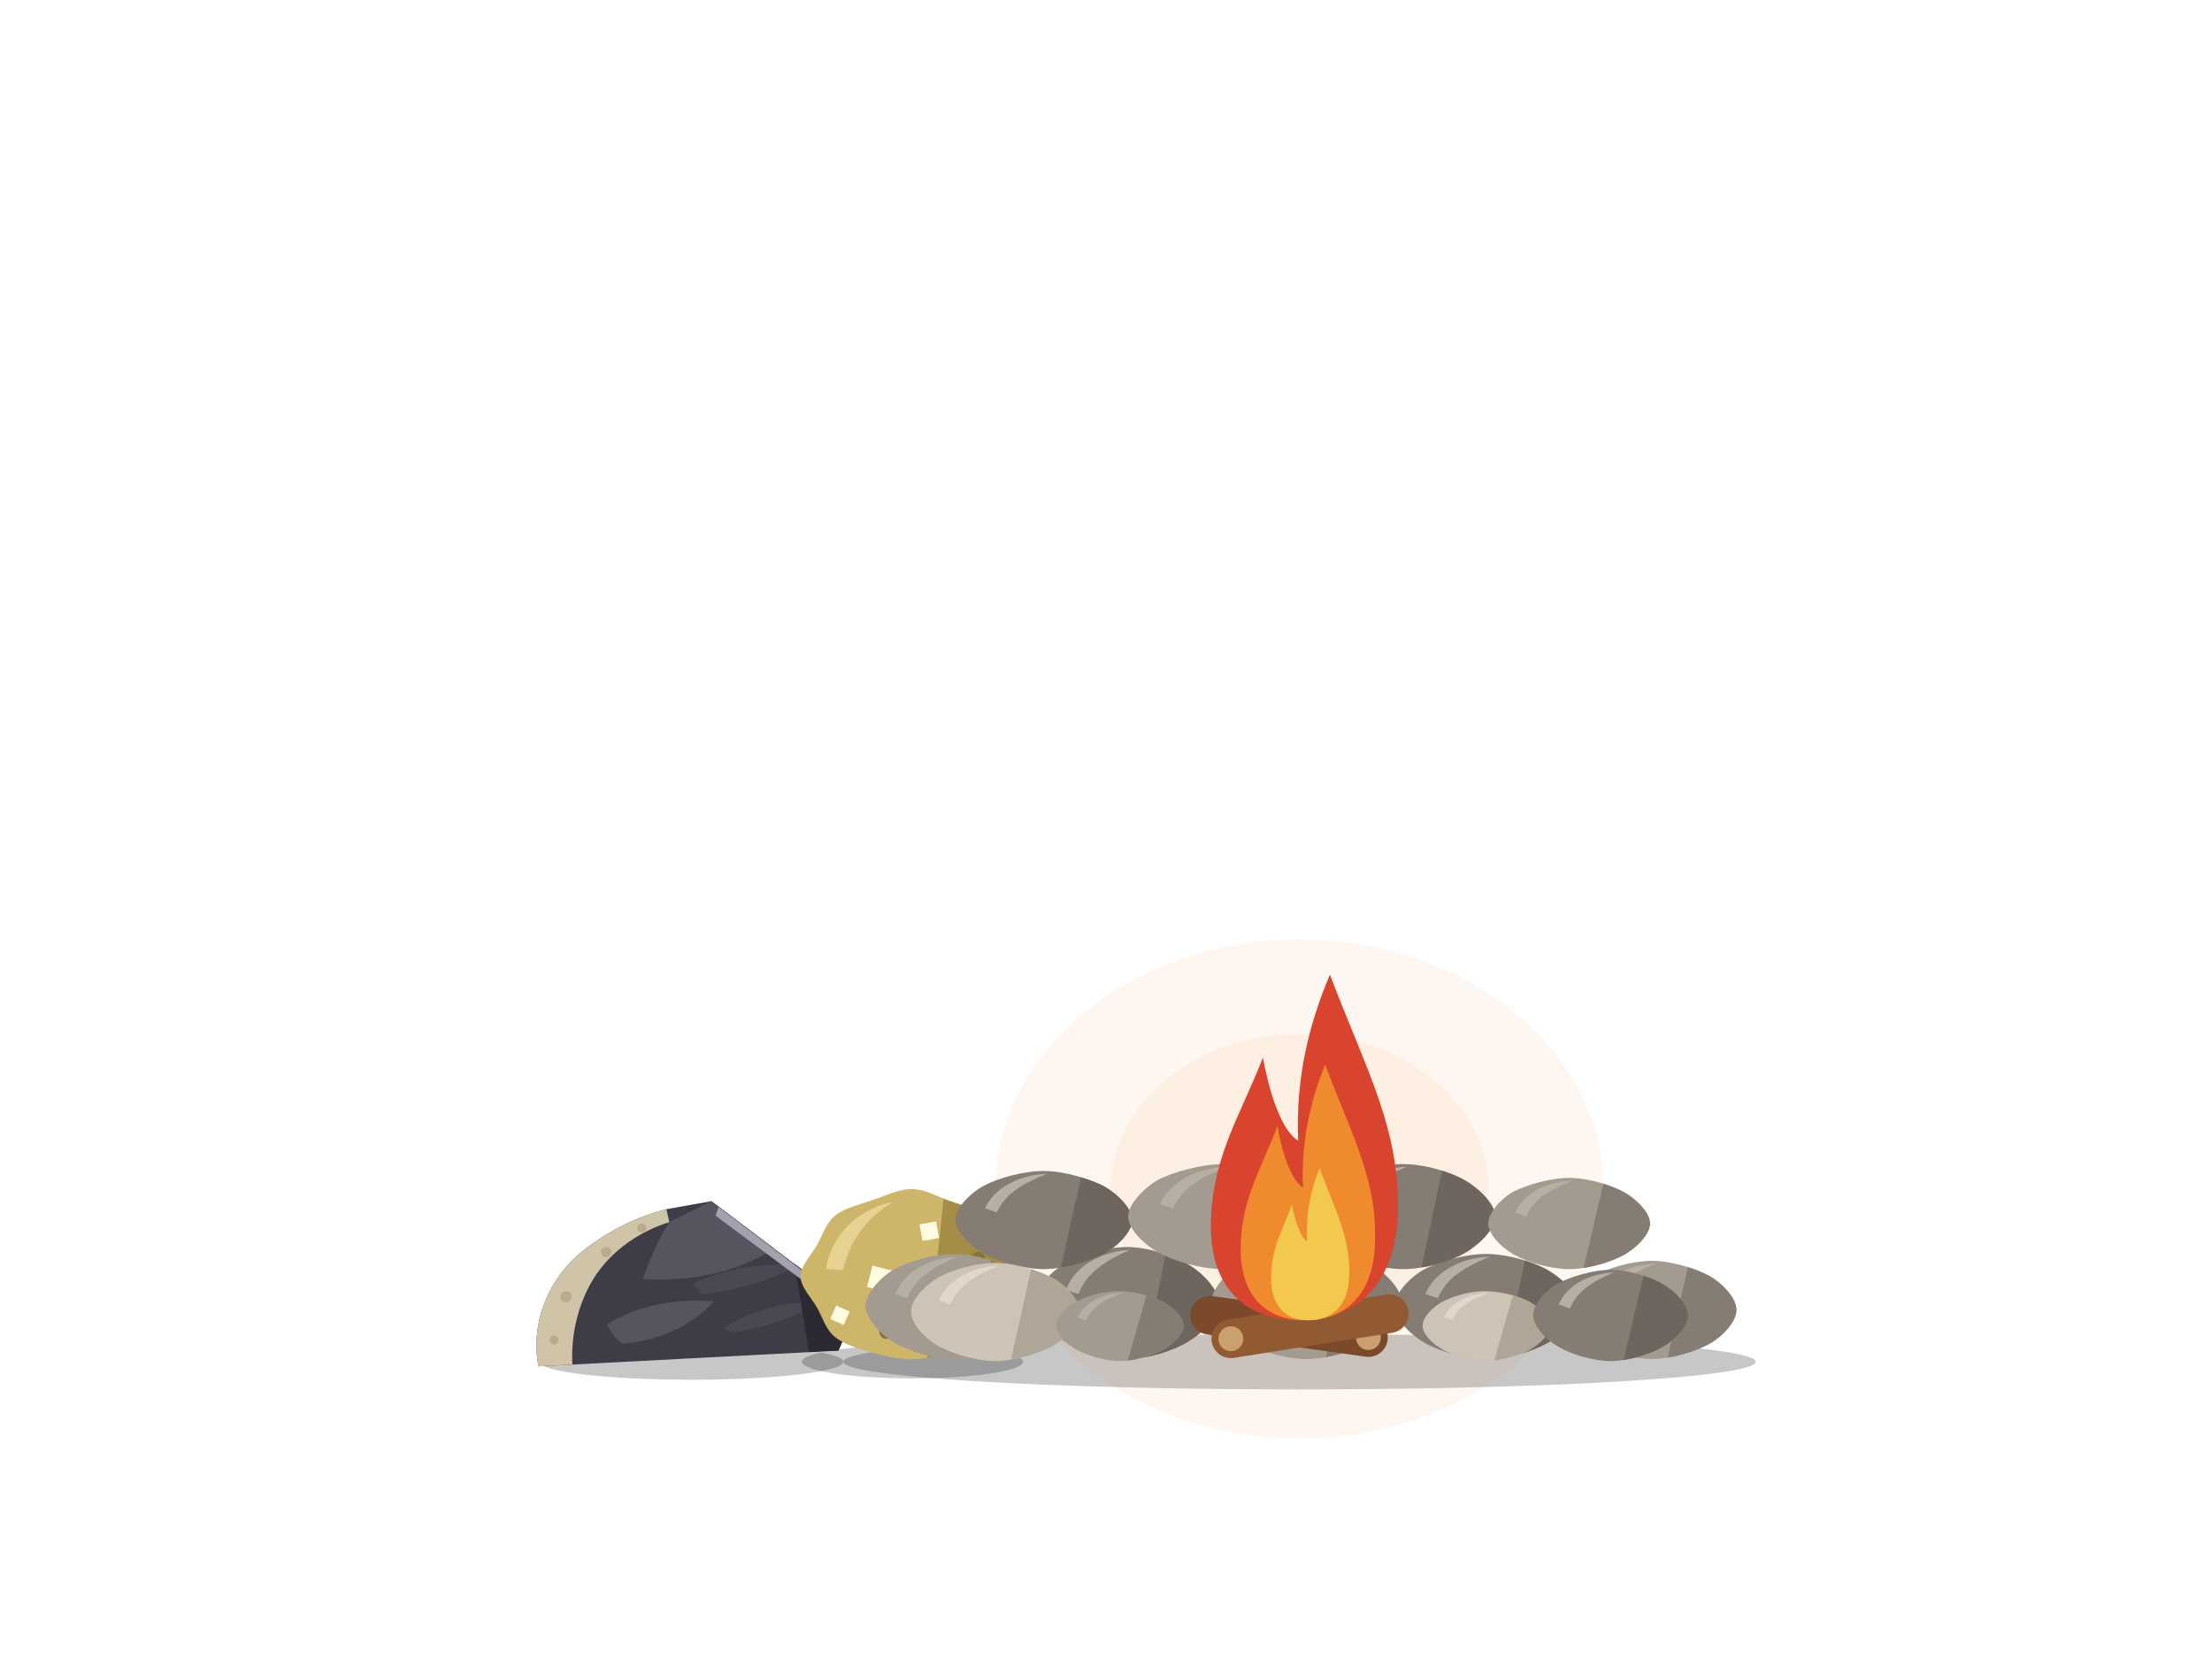
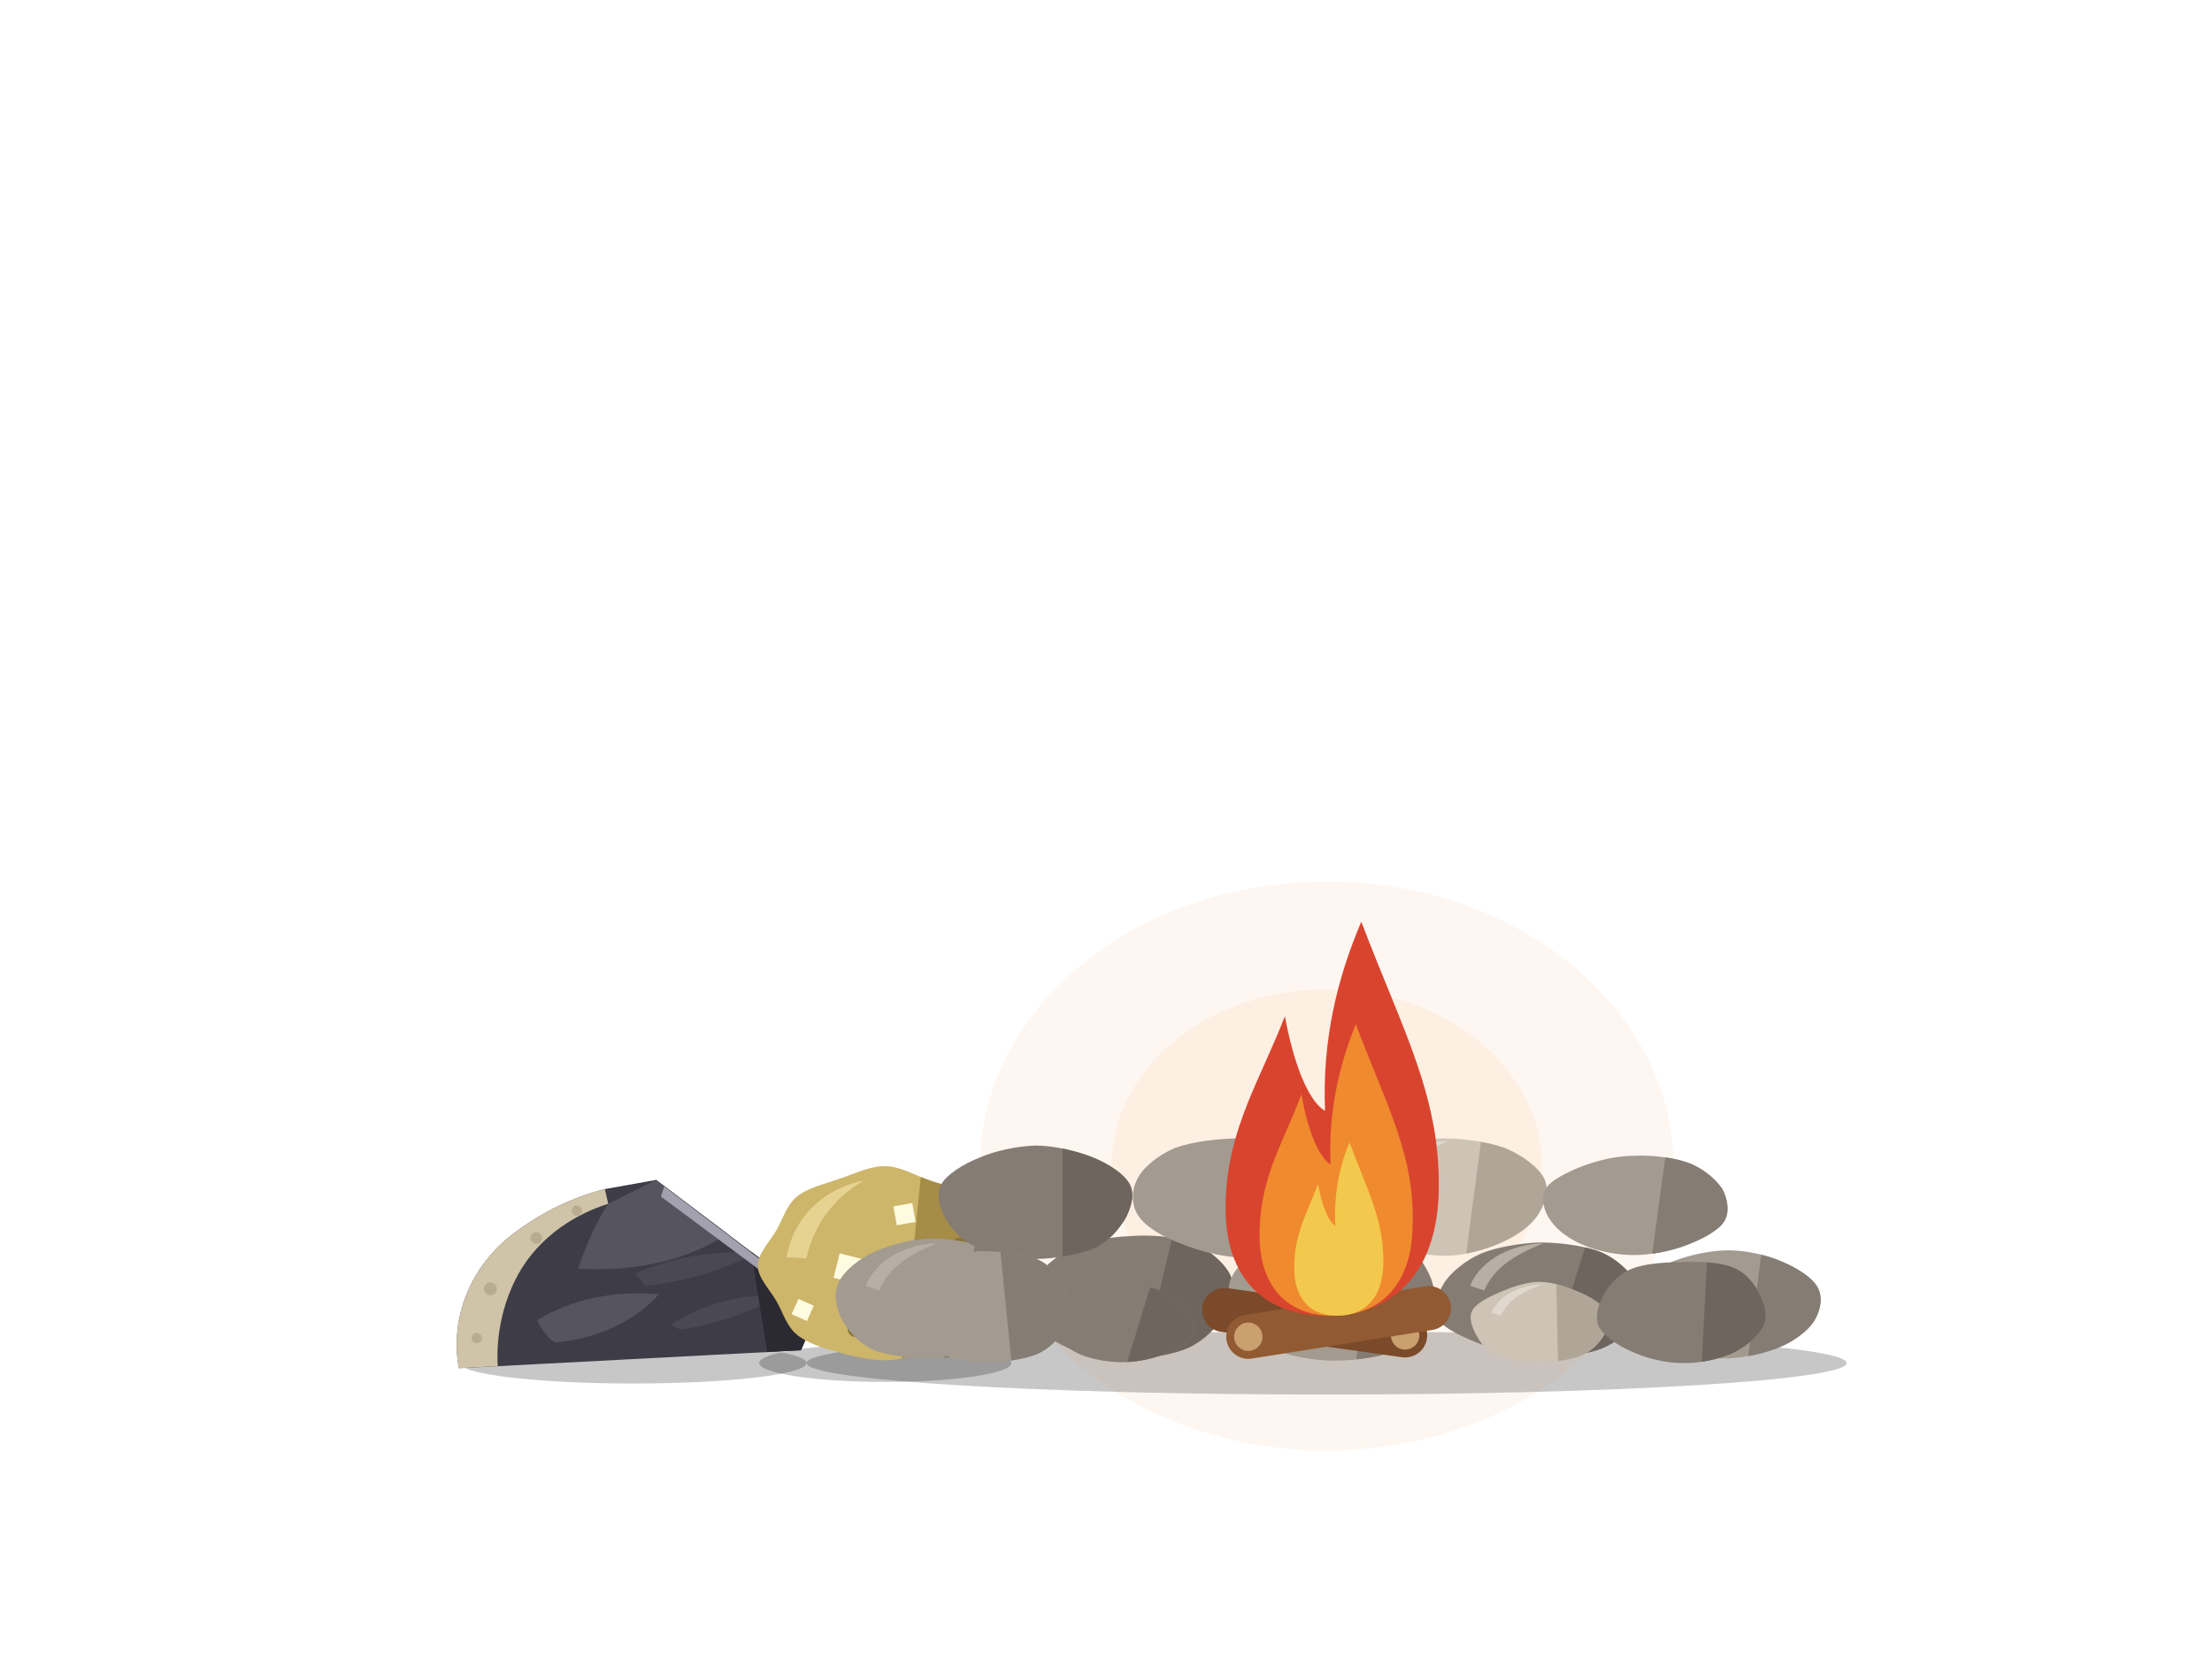
<svg xmlns="http://www.w3.org/2000/svg" width="320" height="240" viewBox="0 0 320 240">
-   <ellipse cx="188" cy="197" rx="66" ry="4" fill="#000" opacity=".22" />
-   <ellipse cx="100" cy="197" rx="22" ry="2.6" fill="#000" opacity=".22" />
-   <ellipse cx="132" cy="197" rx="16" ry="2.4" fill="#000" opacity=".22" />
-   <g fill="#f08a2e">
-     <ellipse cx="188" cy="172" rx="44" ry="36.1" opacity=".07" />
-     <ellipse cx="188" cy="172" rx="27.3" ry="22.4" opacity=".08" />
-   </g>
-   <g transform="translate(100 196.5) rotate(-3) scale(0.82)">
-     <clipPath id="hsf-fl">
-       <path d="M-27 0C-28-7-25-15-18-20C-13-23.5-8-25.5-3-26.5L5-27.5 27-9 27.5-3 26 0Z" />
-     </clipPath>
-     <path fill="#3d3c47" d="M-27 0C-28-7-25-15-18-20C-13-23.5-8-25.5-3-26.5L5-27.5 27-9 27.5-3 26 0Z" />
-     <g clip-path="url(#hsf-fl)">
-       <path fill="#56555f" d="M-2.6-24.2 5-27.5 15.6-18.6C9.5-15 1.5-13.4-7.8-14.4C-6.4-17.8-4.8-21.2-2.6-24.2Z" />
-       <path fill="#56555f" d="M-14.5-6.8C-9-9.8-2-10.8 4.5-9.8C.5-5.8-5.4-3.4-12-3.2C-13.2-4.2-14-5.4-14.5-6.8Z" />
-       <path fill="#4a4953" d="M1-13.2C7-15.4 13-16.2 19.5-15.4C14-12.6 8-11.6 2.5-11.2Z M6-5C11.5-8 17-9.2 23-8.6C18-6 12.5-4.6 7.5-4.2Z" />
-       <path fill="#2b2a32" d="M17.5-30H31V2H21Z" />
-       <path fill="#cfc3a8" d="M-27 0C-28-7-25-15-18-20C-13-23.5-8-25.5-3-26.5L-2.6-24.2C-8-22.8-12.8-19.8-16-15.6C-19-11.6-21-6-21 0Z" />
-       <g fill="#b8ab8f">
-         <circle cx="-21.5" cy="-12" r="1" />
-         <circle cx="-14" cy="-19.5" r=".9" />
-         <circle cx="-24" cy="-4.5" r=".8" />
-         <circle cx="-7.5" cy="-23.4" r=".8" />
+   <g transform="translate(-22.4 -27.4) scale(1.14)">
+     <ellipse cx="188" cy="197" rx="66" ry="4" fill="#000" opacity=".22" />
+     <ellipse cx="100" cy="197" rx="22" ry="2.6" fill="#000" opacity=".22" />
+     <ellipse cx="132" cy="197" rx="16" ry="2.4" fill="#000" opacity=".22" />
+     <g fill="#f08a2e">
+       <ellipse cx="188" cy="172" rx="44" ry="36.1" opacity=".07" />
+       <ellipse cx="188" cy="172" rx="27.3" ry="22.4" opacity=".08" />
+     </g>
+     <g transform="translate(100 196.5) rotate(-3) scale(0.82)">
+       <clipPath id="hsf-fl">
+         <path d="M-27 0C-28-7-25-15-18-20C-13-23.5-8-25.5-3-26.5L5-27.5 27-9 27.5-3 26 0Z" />
+       </clipPath>
+       <path fill="#3d3c47" d="M-27 0C-28-7-25-15-18-20C-13-23.5-8-25.5-3-26.5L5-27.5 27-9 27.5-3 26 0Z" />
+       <g clip-path="url(#hsf-fl)">
+         <path fill="#56555f" d="M-2.6-24.2 5-27.5 15.6-18.6C9.5-15 1.5-13.4-7.8-14.4C-6.4-17.8-4.8-21.2-2.6-24.2Z" />
+         <path fill="#56555f" d="M-14.5-6.8C-9-9.8-2-10.8 4.5-9.8C.5-5.8-5.4-3.4-12-3.2C-13.2-4.2-14-5.4-14.5-6.8Z" />
+         <path fill="#4a4953" d="M1-13.2C7-15.4 13-16.2 19.5-15.4C14-12.6 8-11.6 2.5-11.2Z M6-5C11.5-8 17-9.2 23-8.6C18-6 12.5-4.6 7.5-4.2Z" />
+         <path fill="#2b2a32" d="M17.5-30H31V2H21Z" />
+         <path fill="#cfc3a8" d="M-27 0C-28-7-25-15-18-20C-13-23.5-8-25.5-3-26.5L-2.6-24.2C-8-22.8-12.8-19.8-16-15.6C-19-11.6-21-6-21 0Z" />
+         <g fill="#b8ab8f">
+           <circle cx="-21.5" cy="-12" r="1" />
+           <circle cx="-14" cy="-19.5" r=".9" />
+           <circle cx="-24" cy="-4.5" r=".8" />
+           <circle cx="-7.5" cy="-23.4" r=".8" />
+         </g>
+       </g>
+       <path fill="#a3a1ae" d="M6.2-26.4 26.2-9.5 25.5-8.4 5.6-24.9Z" />
+     </g>
+     <g transform="translate(132 196.5) scale(0.76)">
+       <clipPath id="hsf-nd">
+         <path d="M0-32.2C2.5-32.2 5.1-30.6 7.5-29.8C10-28.9 12.9-28.5 14.8-27.1C16.6-25.8 17.5-23.5 18.6-21.6C19.6-19.7 21-17.6 20.9-15.6C20.8-13.6 19.2-11.7 18.2-9.7C17.2-7.8 16.8-5.2 15.1-3.9C13.3-2.5 10-2.1 7.5-1.4C5-0.7 2.5 0.2 0 0.2C-2.5 0.2-5.2-0.4-7.7-1.1C-10.2-1.8-13-2.6-14.8-4.1C-16.5-5.5-17.1-7.8-18.2-9.7C-19.3-11.6-21.3-13.6-21.3-15.6C-21.3-17.6-19.3-19.6-18.2-21.5C-17.1-23.4-16.5-25.7-14.8-27.1C-13-28.6-10.2-29.2-7.7-30.1C-5.2-30.9-2.5-32.3 0-32.2Z" />
+       </clipPath>
+       <path fill="#cdb56a" d="M0-32.2C2.5-32.2 5.1-30.6 7.5-29.8C10-28.9 12.9-28.5 14.8-27.1C16.6-25.8 17.5-23.5 18.6-21.6C19.6-19.7 21-17.6 20.9-15.6C20.8-13.6 19.2-11.7 18.2-9.7C17.2-7.8 16.8-5.2 15.1-3.9C13.3-2.5 10-2.1 7.5-1.4C5-0.7 2.5 0.2 0 0.2C-2.5 0.2-5.2-0.4-7.7-1.1C-10.2-1.8-13-2.6-14.8-4.1C-16.5-5.5-17.1-7.8-18.2-9.7C-19.3-11.6-21.3-13.6-21.3-15.6C-21.3-17.6-19.3-19.6-18.2-21.5C-17.1-23.4-16.5-25.7-14.8-27.1C-13-28.6-10.2-29.2-7.7-30.1C-5.2-30.9-2.5-32.3 0-32.2Z" />
+       <g clip-path="url(#hsf-nd)">
+         <path fill="#a58c47" d="M6.5-36H26V3H2.5Z" />
+         <path fill="#e6d392" d="M-16.5-17C-15.4-23.4-10.6-28.4-3.6-29.8C-8.4-27-11.8-22.8-13.2-16.8Z" />
+         <g fill="#8a7338">
+           <circle cx="-5" cy="-5" r="1.3" />
+           <circle cx="12.5" cy="-19" r="1.3" />
+         </g>
+       </g>
+       <g fill="#fffbe0">
+         <rect x="-8.2" y="-17.2" width="4.2" height="4.2" transform="rotate(14 -6.1 -15.1)" />
+         <rect x="1.6" y="-25.8" width="3.2" height="3.2" transform="rotate(-10 3.2 -24.2)" />
+         <rect x="-15.2" y="-9.6" width="2.8" height="2.8" transform="rotate(24 -13.8 -8.2)" />
+         <rect x="-.4" y="-9.4" width="2.4" height="2.4" transform="rotate(-18 .8 -8.2)" />
      </g>
    </g>
-     <path fill="#a3a1ae" d="M6.2-26.4 26.2-9.5 25.5-8.4 5.6-24.9Z" />
-   </g>
-   <g transform="translate(132 196.5) scale(0.76)">
-     <clipPath id="hsf-nd">
-       <path d="M0 -32.2C2.5 -32.2 5.1 -30.6 7.5 -29.8C10 -28.9 12.9 -28.5 14.8 -27.1C16.6 -25.8 17.5 -23.5 18.6 -21.6C19.6 -19.7 21 -17.6 20.9 -15.6C20.8 -13.6 19.2 -11.7 18.2 -9.7C17.2 -7.8 16.8 -5.2 15.1 -3.9C13.3 -2.5 10 -2.1 7.5 -1.4C5 -0.7 2.5 0.2 0 0.2C-2.5 0.2 -5.2 -0.4 -7.7 -1.1C-10.2 -1.8 -13 -2.6 -14.8 -4.1C-16.5 -5.5 -17.1 -7.8 -18.2 -9.7C-19.3 -11.6 -21.3 -13.6 -21.3 -15.6C-21.3 -17.6 -19.3 -19.6 -18.2 -21.5C-17.1 -23.4 -16.5 -25.7 -14.8 -27.1C-13 -28.6 -10.2 -29.2 -7.7 -30.1C-5.2 -30.9 -2.5 -32.3 0 -32.2Z" />
+     <clipPath id="hsf-w00">
+       <path d="M138 181.2C140.5 181.2 143.6 181.8 145.6 182.7C147.5 183.7 149.1 185.3 149.8 186.7C150.4 188.1 150.3 189.9 149.5 191.3C148.8 192.6 147.3 194.2 145.4 195.1C143.4 195.9 140.5 196.4 138 196.4C135.5 196.4 132.3 196.1 130.4 195.3C128.5 194.4 127.1 192.7 126.4 191.3C125.7 189.8 125.4 188.1 126.1 186.7C126.8 185.3 128.6 183.8 130.6 182.9C132.6 182 135.5 181.2 138 181.2Z" />
    </clipPath>
-     <path fill="#cdb56a" d="M0 -32.2C2.5 -32.2 5.1 -30.6 7.5 -29.8C10 -28.9 12.9 -28.5 14.8 -27.1C16.6 -25.8 17.5 -23.5 18.6 -21.6C19.6 -19.7 21 -17.6 20.9 -15.6C20.8 -13.6 19.2 -11.7 18.2 -9.7C17.2 -7.8 16.8 -5.2 15.1 -3.9C13.3 -2.5 10 -2.1 7.5 -1.4C5 -0.7 2.5 0.2 0 0.2C-2.5 0.2 -5.2 -0.4 -7.7 -1.1C-10.2 -1.8 -13 -2.6 -14.8 -4.1C-16.5 -5.5 -17.1 -7.8 -18.2 -9.7C-19.3 -11.6 -21.3 -13.6 -21.3 -15.6C-21.3 -17.6 -19.3 -19.6 -18.2 -21.5C-17.1 -23.4 -16.5 -25.7 -14.8 -27.1C-13 -28.6 -10.2 -29.2 -7.7 -30.1C-5.2 -30.9 -2.5 -32.3 0 -32.2Z" />
-     <g clip-path="url(#hsf-nd)">
-       <path fill="#a58c47" d="M6.5-36H26V3H2.5Z" />
-       <path fill="#e6d392" d="M-16.5-17C-15.4-23.4-10.6-28.4-3.6-29.8C-8.4-27-11.8-22.8-13.2-16.8Z" />
-       <g fill="#8a7338">
-         <circle cx="-5" cy="-5" r="1.3" />
-         <circle cx="12.5" cy="-19" r="1.3" />
-       </g>
+     <path fill="#a39a90" d="M138 181.2C140.5 181.2 143.6 181.8 145.6 182.7C147.5 183.7 149.1 185.3 149.8 186.7C150.4 188.1 150.3 189.9 149.5 191.3C148.8 192.6 147.3 194.2 145.4 195.1C143.4 195.9 140.5 196.4 138 196.4C135.5 196.4 132.3 196.1 130.4 195.3C128.5 194.4 127.1 192.7 126.4 191.3C125.7 189.8 125.4 188.1 126.1 186.7C126.8 185.3 128.6 183.8 130.6 182.9C132.6 182 135.5 181.2 138 181.2Z" />
+     <g clip-path="url(#hsf-w00)">
+       <path fill="#857c73" d="M144.1 179.5H153.5V198.5H138.9Z" />
+       <path fill="#b8afa4" d="M129.5 187.2C131 183.6 135 181.9 138.5 181.8C135 183.3 132.5 184.8 131.2 187.8Z" />
    </g>
-     <g fill="#fffbe0">
-       <rect x="-8.2" y="-17.2" width="4.2" height="4.2" transform="rotate(14 -6.1 -15.1)" />
-       <rect x="1.6" y="-25.8" width="3.2" height="3.2" transform="rotate(-10 3.2 -24.2)" />
-       <rect x="-15.2" y="-9.6" width="2.8" height="2.8" transform="rotate(24 -13.8 -8.2)" />
-       <rect x="-.4" y="-9.4" width="2.4" height="2.4" transform="rotate(-18 .8 -8.2)" />
+     <clipPath id="hsf-w01">
+       <path d="M163 180.9C165.5 180.7 168.8 180.9 171 181.8C173.1 182.6 175.1 184.4 175.8 185.9C176.4 187.5 175.9 189.4 175 190.9C174.1 192.4 172.6 194 170.6 195C168.6 195.9 165.6 196.4 163 196.5C160.4 196.5 157.4 196 155.2 195.1C153.1 194.2 150.9 192.5 150.2 191.1C149.5 189.6 150.3 187.6 151.2 186.1C152.2 184.7 153.8 183.3 155.8 182.4C157.8 181.5 160.5 181 163 180.9Z" />
+     </clipPath>
+     <path fill="#857c73" d="M163 180.9C165.5 180.7 168.8 180.9 171 181.8C173.1 182.6 175.1 184.4 175.8 185.9C176.4 187.5 175.9 189.4 175 190.9C174.1 192.4 172.6 194 170.6 195C168.6 195.9 165.6 196.4 163 196.5C160.4 196.5 157.4 196 155.2 195.1C153.1 194.2 150.9 192.5 150.2 191.1C149.5 189.6 150.3 187.6 151.2 186.1C152.2 184.7 153.8 183.3 155.8 182.4C157.8 181.5 160.5 181 163 180.9Z" />
+     <g clip-path="url(#hsf-w01)">
+       <path fill="#6e665e" d="M169 178.5H179V198.5H164.3Z" />
+     </g>
+     <clipPath id="hsf-w02">
+       <path d="M189 180.1C191.7 180 195.3 180.7 197.4 181.7C199.4 182.7 200.5 184.6 201.2 186.2C201.8 187.7 201.8 189.3 201.2 190.8C200.5 192.4 199.3 194.3 197.3 195.2C195.2 196.2 191.7 196.7 189 196.7C186.3 196.7 183 196.1 180.9 195.1C178.8 194.1 177.3 192.4 176.5 190.9C175.6 189.4 175.2 187.5 176 186C176.7 184.5 178.8 182.9 181 181.9C183.1 181 186.3 180.1 189 180.1Z" />
+     </clipPath>
+     <path fill="#a39a90" d="M189 180.1C191.7 180 195.3 180.7 197.4 181.7C199.4 182.7 200.5 184.6 201.2 186.2C201.8 187.7 201.8 189.3 201.2 190.8C200.5 192.4 199.3 194.3 197.3 195.2C195.2 196.2 191.7 196.7 189 196.7C186.3 196.7 183 196.1 180.9 195.1C178.8 194.1 177.3 192.4 176.5 190.9C175.6 189.4 175.2 187.5 176 186C176.7 184.5 178.8 182.9 181 181.9C183.1 181 186.3 180.1 189 180.1Z" />
+     <g clip-path="url(#hsf-w02)">
+       <path fill="#857c73" d="M194.2 178.5H205.5V198.5H191.5Z" />
+     </g>
+     <clipPath id="hsf-w03">
+       <path d="M215 181.7C217.5 181.7 220.7 182.1 222.7 182.9C224.7 183.7 226.4 185.3 227.2 186.7C228 188.1 228.3 189.9 227.5 191.3C226.8 192.8 224.8 194.4 222.8 195.2C220.7 196 217.5 196.2 215 196.1C212.5 196 209.9 195.5 207.8 194.7C205.7 193.9 202.9 192.7 202.1 191.4C201.3 190.1 202.1 188.1 203 186.7C203.9 185.4 205.6 184 207.6 183.1C209.6 182.3 212.5 181.8 215 181.7Z" />
+     </clipPath>
+     <path fill="#857c73" d="M215 181.7C217.5 181.7 220.7 182.1 222.7 182.9C224.7 183.7 226.4 185.3 227.2 186.7C228 188.1 228.3 189.9 227.5 191.3C226.8 192.8 224.8 194.4 222.8 195.2C220.7 196 217.5 196.2 215 196.1C212.5 196 209.9 195.5 207.8 194.7C205.7 193.9 202.9 192.7 202.1 191.4C201.3 190.1 202.1 188.1 203 186.7C203.9 185.4 205.6 184 207.6 183.1C209.6 182.3 212.5 181.8 215 181.7Z" />
+     <g clip-path="url(#hsf-w03)">
+       <path fill="#6e665e" d="M221.7 179.5H231V198.5H215.7Z" />
+       <path fill="#b8afa4" d="M206.2 187.2C207.7 183.6 211.9 181.9 215.5 181.8C211.9 183.3 209.3 184.8 208 187.8Z" />
+     </g>
+     <clipPath id="hsf-w04">
+       <path d="M239 182.7C241.3 182.7 243.8 183.3 245.7 184.1C247.6 184.9 249.6 186.1 250.3 187.4C251 188.6 250.7 190.3 249.9 191.6C249.2 192.8 247.5 194.1 245.7 194.9C243.9 195.7 241.3 196.3 239 196.4C236.7 196.5 233.6 196.2 231.6 195.4C229.6 194.7 227.9 193.1 227.2 191.7C226.4 190.4 226.4 188.6 227.2 187.3C228.1 186 230.2 184.8 232.2 184C234.1 183.3 236.7 182.7 239 182.7Z" />
+     </clipPath>
+     <path fill="#a39a90" d="M239 182.7C241.3 182.7 243.8 183.3 245.7 184.1C247.6 184.9 249.6 186.1 250.3 187.4C251 188.6 250.7 190.3 249.9 191.6C249.2 192.8 247.5 194.1 245.7 194.9C243.9 195.7 241.3 196.3 239 196.4C236.7 196.5 233.6 196.2 231.6 195.4C229.6 194.7 227.9 193.1 227.2 191.7C226.4 190.4 226.4 188.6 227.2 187.3C228.1 186 230.2 184.8 232.2 184C234.1 183.3 236.7 182.7 239 182.7Z" />
+     <g clip-path="url(#hsf-w04)">
+       <path fill="#857c73" d="M243.5 180.5H254V198.5H241.2Z" />
+     </g>
+     <clipPath id="hsf-w10">
+       <path d="M151 169.4C153.4 169.4 156.3 170.1 158.3 170.9C160.3 171.7 162.3 173 163 174.3C163.7 175.6 163.2 177.2 162.5 178.6C161.7 179.9 160.5 181.5 158.6 182.4C156.7 183.2 153.5 183.8 151 183.8C148.5 183.8 145.4 183.1 143.5 182.3C141.6 181.4 140.3 179.9 139.6 178.6C138.9 177.3 138.4 175.6 139.1 174.3C139.8 173.1 141.8 171.8 143.8 171C145.8 170.1 148.6 169.5 151 169.4Z" />
+     </clipPath>
+     <path fill="#857c73" d="M151 169.4C153.4 169.4 156.3 170.1 158.3 170.9C160.3 171.7 162.3 173 163 174.3C163.7 175.6 163.2 177.2 162.5 178.6C161.7 179.9 160.5 181.5 158.6 182.4C156.7 183.2 153.5 183.8 151 183.8C148.5 183.8 145.4 183.1 143.5 182.3C141.6 181.4 140.3 179.9 139.6 178.6C138.9 177.3 138.4 175.6 139.1 174.3C139.8 173.1 141.8 171.8 143.8 171C145.8 170.1 148.6 169.5 151 169.4Z" />
+     <g clip-path="url(#hsf-w10)">
+       <path fill="#6e665e" d="M154.5 167.5H166.5V185.5H154.5Z" />
+     </g>
+     <clipPath id="hsf-w11">
+       <path d="M177 168.5C179.7 168.6 182.7 169.1 185 169.9C187.2 170.7 189.7 172.2 190.5 173.6C191.3 175 190.7 176.9 189.8 178.3C188.9 179.7 187.1 181.2 184.9 182.1C182.8 183 179.6 183.6 177 183.6C174.4 183.5 171.5 182.7 169.4 181.8C167.2 181 165 179.7 164.1 178.3C163.2 177 163.2 175.1 164 173.6C164.7 172.2 166.6 170.6 168.8 169.7C171 168.9 174.3 168.5 177 168.5Z" />
+     </clipPath>
+     <path fill="#a39a90" d="M177 168.5C179.7 168.6 182.7 169.1 185 169.9C187.2 170.7 189.7 172.2 190.5 173.6C191.3 175 190.7 176.9 189.8 178.3C188.9 179.7 187.1 181.2 184.9 182.1C182.8 183 179.6 183.6 177 183.6C174.4 183.5 171.5 182.7 169.4 181.8C167.2 181 165 179.7 164.1 178.3C163.2 177 163.2 175.1 164 173.6C164.7 172.2 166.6 170.6 168.8 169.7C171 168.9 174.3 168.5 177 168.5Z" />
+     <g clip-path="url(#hsf-w11)">
+       <path fill="#857c73" d="M180.2 166.5H193.5V185.5H181.5Z" />
+     </g>
+     <clipPath id="hsf-w12">
+       <path d="M203 168.5C205.6 168.5 208.7 169 210.8 169.8C212.9 170.7 214.9 172.2 215.6 173.6C216.3 175 215.7 176.9 214.8 178.2C213.9 179.6 212.2 180.8 210.2 181.7C208.2 182.6 205.4 183.4 203 183.4C200.6 183.4 197.7 182.7 195.6 181.9C193.4 181.1 191 179.8 190.2 178.4C189.3 177 189.5 175.1 190.4 173.6C191.2 172.2 193.2 170.7 195.3 169.9C197.4 169 200.4 168.5 203 168.5Z" />
+     </clipPath>
+     <path fill="#cdc4b6" d="M203 168.5C205.6 168.5 208.7 169 210.8 169.8C212.9 170.7 214.9 172.2 215.6 173.6C216.3 175 215.7 176.9 214.8 178.2C213.9 179.6 212.2 180.8 210.2 181.7C208.2 182.6 205.4 183.4 203 183.4C200.6 183.4 197.7 182.7 195.6 181.9C193.4 181.1 191 179.8 190.2 178.4C189.3 177 189.5 175.1 190.4 173.6C191.2 172.2 193.2 170.7 195.3 169.9C197.4 169 200.4 168.5 203 168.5Z" />
+     <g clip-path="url(#hsf-w12)">
+       <path fill="#b0a697" d="M207.9 166.5H219V185.5H205.4Z" />
+       <path fill="#e0d8cc" d="M194.2 174.2C195.7 170.6 199.9 168.9 203.5 168.8C199.9 170.3 197.3 171.8 196 174.8Z" />
+     </g>
+     <clipPath id="hsf-w13">
+       <path d="M227 170.7C229.2 170.6 232 170.9 233.9 171.6C235.8 172.3 237.4 173.7 238.2 174.9C238.9 176.2 239.2 177.9 238.4 179.1C237.6 180.3 235.4 181.4 233.5 182.1C231.6 182.8 229.2 183.3 227 183.3C224.8 183.3 222.3 182.8 220.5 182C218.8 181.3 217.2 180.1 216.4 178.9C215.6 177.8 215.1 176.1 215.8 174.9C216.4 173.8 218.7 172.7 220.5 172C222.4 171.3 224.8 170.7 227 170.7Z" />
+     </clipPath>
+     <path fill="#a39a90" d="M227 170.7C229.2 170.6 232 170.9 233.9 171.6C235.8 172.3 237.4 173.7 238.2 174.9C238.9 176.2 239.2 177.9 238.4 179.1C237.6 180.3 235.4 181.4 233.5 182.1C231.6 182.8 229.2 183.3 227 183.3C224.8 183.3 222.3 182.8 220.5 182C218.8 181.3 217.2 180.1 216.4 178.9C215.6 177.8 215.1 176.1 215.8 174.9C216.4 173.8 218.7 172.7 220.5 172C222.4 171.3 224.8 170.7 227 170.7Z" />
+     <g clip-path="url(#hsf-w13)">
+       <path fill="#857c73" d="M231.3 168.5H241.5V185.5H229Z" />
+     </g>
+     <g transform="rotate(8 188 192.5)">
+       <rect x="172" y="189.3" width="28.8" height="5.6" rx="2.8" fill="#7a4a2a" />
+       <circle cx="198" cy="192.1" r="1.8" fill="#caa06f" />
+     </g>
+     <g transform="rotate(-9 188 192.5)">
+       <rect x="175.2" y="189.3" width="28.8" height="5.6" rx="2.8" fill="#915a32" />
+       <circle cx="178" cy="192.1" r="1.8" fill="#caa06f" />
+     </g>
+     <path fill="#d9442e" d="M192.4 141C197.7 155 202.7 163.5 202.2 176C201.7 186 196.1 191 188 191C179.9 191 174.7 186 175.2 176C175.6 167 179.6 161 182.7 153C184 160 186 164 187.8 165C187.4 156 189.4 148 192.4 141Z" />
+     <path fill="#f08a2e" d="M191.7 154C195.6 164.4 199.3 170.7 198.9 179.9C198.7 187.3 194.6 191 188.8 191C183 191 179.2 187.3 179.5 179.9C179.7 173.2 182.6 168.8 184.8 162.9C185.7 168.1 187.2 171 188.5 171.8C188.2 165.1 189.6 159.2 191.7 154Z" />
+     <path fill="#f2c94c" d="M190.9 169C193.2 175.2 195.3 178.9 195.2 184.4C195.1 188.8 192.8 191 189.3 191C185.9 191 183.7 188.8 183.9 184.4C184 180.4 185.6 177.8 186.9 174.3C187.5 177.4 188.3 179.1 189.1 179.6C188.9 175.6 189.6 172.1 190.9 169Z" />
+     <clipPath id="hsf-e0">
+       <path d="M144 182.8C146.4 182.8 149.6 183.1 151.4 183.9C153.2 184.7 154.1 186.4 154.8 187.8C155.4 189.1 155.7 190.6 155.1 191.9C154.6 193.2 153.3 194.9 151.4 195.8C149.6 196.6 146.4 197 144 196.9C141.6 196.8 139.1 196 137.3 195.2C135.4 194.4 133.7 193.2 132.8 191.9C131.9 190.6 131.4 188.8 132.1 187.5C132.8 186.2 135 185 137 184.2C139 183.4 141.6 182.9 144 182.8Z" />
+     </clipPath>
+     <path fill="#a39a90" d="M144 182.8C146.4 182.8 149.6 183.1 151.4 183.9C153.2 184.7 154.1 186.4 154.8 187.8C155.4 189.1 155.7 190.6 155.1 191.9C154.6 193.2 153.3 194.9 151.4 195.8C149.6 196.6 146.4 197 144 196.9C141.6 196.8 139.1 196 137.3 195.2C135.4 194.4 133.7 193.2 132.8 191.9C131.9 190.6 131.4 188.8 132.1 187.5C132.8 186.2 135 185 137 184.2C139 183.4 141.6 182.9 144 182.8Z" />
+     <g clip-path="url(#hsf-e0)">
+       <path fill="#857c73" d="M146.4 180.8H159V198.8H148.2Z" />
+     </g>
+     <clipPath id="hsf-e1">
+       <path d="M162 186.9C163.7 186.9 165.7 187.3 167.1 187.9C168.5 188.5 169.6 189.4 170.2 190.3C170.9 191.2 171.5 192.5 171 193.4C170.5 194.3 168.8 195.3 167.3 195.9C165.8 196.5 163.8 196.9 162 196.9C160.2 196.9 158.1 196.5 156.7 195.9C155.3 195.3 154.1 194.3 153.6 193.3C153 192.4 152.7 191.1 153.2 190.2C153.7 189.3 155.2 188.3 156.7 187.7C158.1 187.2 160.3 186.8 162 186.9Z" />
+     </clipPath>
+     <path fill="#857c73" d="M162 186.9C163.7 186.9 165.7 187.3 167.1 187.9C168.5 188.5 169.6 189.4 170.2 190.3C170.9 191.2 171.5 192.5 171 193.4C170.5 194.3 168.8 195.3 167.3 195.9C165.8 196.5 163.8 196.9 162 196.9C160.2 196.9 158.1 196.5 156.7 195.9C155.3 195.3 154.1 194.3 153.6 193.3C153 192.4 152.7 191.1 153.2 190.2C153.7 189.3 155.2 188.3 156.7 187.7C158.1 187.2 160.3 186.8 162 186.9Z" />
+     <g clip-path="url(#hsf-e1)">
+       <path fill="#6e665e" d="M166.4 184.8H174V198.8H162.1Z" />
+     </g>
+     <clipPath id="hsf-e2">
+       <path d="M215 186.7C216.7 186.7 218.6 187.4 220 188C221.4 188.6 222.8 189.4 223.3 190.3C223.9 191.2 223.8 192.3 223.3 193.3C222.8 194.2 221.8 195.4 220.4 196C219.1 196.6 216.8 196.9 215 196.9C213.2 196.9 210.8 196.6 209.5 196C208.1 195.4 207.4 194.2 206.9 193.3C206.4 192.3 206 191.2 206.5 190.3C207 189.4 208.6 188.6 210 188C211.4 187.4 213.3 186.7 215 186.7Z" />
+     </clipPath>
+     <path fill="#cdc4b6" d="M215 186.7C216.7 186.7 218.6 187.4 220 188C221.4 188.6 222.8 189.4 223.3 190.3C223.9 191.2 223.8 192.3 223.3 193.3C222.8 194.2 221.8 195.4 220.4 196C219.1 196.6 216.8 196.9 215 196.9C213.2 196.9 210.8 196.6 209.5 196C208.1 195.4 207.4 194.2 206.9 193.3C206.4 192.3 206 191.2 206.5 190.3C207 189.4 208.6 188.6 210 188C211.4 187.4 213.3 186.7 215 186.7Z" />
+     <g clip-path="url(#hsf-e2)">
+       <path fill="#b0a697" d="M217.1 184.8H227V198.8H217.4Z" />
+       <path fill="#e0d8cc" d="M208.9 190.6C210 188.2 212.8 187.1 215.4 187C212.8 188 211 189 210.1 191Z" />
+     </g>
+     <clipPath id="hsf-e3">
+       <path d="M233 184.2C235.2 184.1 237.9 184.2 239.6 184.9C241.3 185.6 242.4 187.1 243 188.4C243.6 189.6 244 191.1 243.4 192.3C242.8 193.5 241.3 194.9 239.6 195.7C237.9 196.5 235.2 197.1 233 197C230.8 197 228.3 196.3 226.6 195.5C224.8 194.7 223.1 193.5 222.5 192.3C222 191.1 222.5 189.6 223.1 188.4C223.8 187.2 224.9 185.8 226.6 185.1C228.2 184.4 230.8 184.2 233 184.2Z" />
+     </clipPath>
+     <path fill="#857c73" d="M233 184.2C235.2 184.1 237.9 184.2 239.6 184.9C241.3 185.6 242.4 187.1 243 188.4C243.6 189.6 244 191.1 243.4 192.3C242.8 193.5 241.3 194.9 239.6 195.7C237.9 196.5 235.2 197.1 233 197C230.8 197 228.3 196.3 226.6 195.5C224.8 194.7 223.1 193.5 222.5 192.3C222 191.1 222.5 189.6 223.1 188.4C223.8 187.2 224.9 185.8 226.6 185.1C228.2 184.4 230.8 184.2 233 184.2Z" />
+     <g clip-path="url(#hsf-e3)">
+       <path fill="#6e665e" d="M236.4 181.8H247V198.8H235.5Z" />
    </g>
  </g>
-   <clipPath id="hsf-w00">
-     <path d="M138 181.4C140.9 181.4 144.5 182.5 146.7 183.8C148.8 185.1 150.8 187.3 150.8 189C150.8 190.7 148.8 192.9 146.7 194.2C144.5 195.5 140.9 196.6 138 196.6C135.1 196.6 131.5 195.5 129.3 194.2C127.2 192.9 125.3 190.7 125.2 189C125.2 187.3 127.1 185 129.2 183.7C131.4 182.5 135.1 181.4 138 181.4Z" />
-   </clipPath>
-   <path fill="#a39a90" d="M138 181.4C140.9 181.4 144.5 182.5 146.7 183.8C148.8 185.1 150.8 187.3 150.8 189C150.8 190.7 148.8 192.9 146.7 194.2C144.5 195.5 140.9 196.6 138 196.6C135.1 196.6 131.5 195.5 129.3 194.2C127.2 192.9 125.3 190.7 125.2 189C125.2 187.3 127.1 185 129.2 183.7C131.4 182.5 135.1 181.4 138 181.4Z" />
-   <g clip-path="url(#hsf-w00)">
-     <path fill="#857c73" d="M144 179.5H153.5V198.5H140Z" />
-     <path fill="#b8afa4" d="M129.5 187.2C131 183.6 135 181.9 138.5 181.8C135 183.3 132.5 184.8 131.2 187.8Z" />
-   </g>
-   <clipPath id="hsf-w01">
-     <path d="M163 180.4C166 180.4 169.8 181.6 172 183C174.2 184.3 176.3 186.7 176.3 188.5C176.3 190.3 174.2 192.7 172 194C169.8 195.4 166 196.6 163 196.6C160 196.6 156.2 195.4 154 194C151.8 192.7 149.8 190.4 149.7 188.5C149.7 186.6 151.7 184.2 153.9 182.9C156.1 181.6 160 180.4 163 180.4Z" />
-   </clipPath>
-   <path fill="#857c73" d="M163 180.4C166 180.4 169.8 181.6 172 183C174.2 184.3 176.3 186.7 176.3 188.5C176.3 190.3 174.2 192.7 172 194C169.8 195.4 166 196.6 163 196.6C160 196.6 156.2 195.4 154 194C151.8 192.7 149.8 190.4 149.7 188.5C149.7 186.6 151.7 184.2 153.9 182.9C156.1 181.6 160 180.4 163 180.4Z" />
-   <g clip-path="url(#hsf-w01)">
-     <path fill="#6e665e" d="M169.2 178.5H179V198.5H165.2Z" />
-     <path fill="#b8afa4" d="M154.2 186.6C155.7 182.7 159.9 181 163.5 180.8C159.9 182.4 157.3 184 156 187.2Z" />
-   </g>
-   <clipPath id="hsf-w02">
-     <path d="M189 180.4C192.1 180.4 196.1 181.6 198.4 183C200.7 184.3 202.8 186.7 202.8 188.5C202.8 190.3 200.7 192.7 198.4 194C196.1 195.4 192.1 196.6 189 196.6C185.9 196.6 181.9 195.4 179.6 194C177.3 192.7 175.2 190.4 175.2 188.5C175.2 186.6 177.3 184.2 179.5 182.9C181.8 181.6 185.9 180.4 189 180.4Z" />
-   </clipPath>
-   <path fill="#a39a90" d="M189 180.4C192.1 180.4 196.1 181.6 198.4 183C200.7 184.3 202.8 186.7 202.8 188.5C202.8 190.3 200.7 192.7 198.4 194C196.1 195.4 192.1 196.6 189 196.6C185.9 196.6 181.9 195.4 179.6 194C177.3 192.7 175.2 190.4 175.2 188.5C175.2 186.6 177.3 184.2 179.5 182.9C181.8 181.6 185.9 180.4 189 180.4Z" />
-   <g clip-path="url(#hsf-w02)">
-     <path fill="#857c73" d="M195.4 178.5H205.5V198.5H191.4Z" />
-     <path fill="#b8afa4" d="M179.8 186.6C181.4 182.7 185.8 181 189.5 180.8C185.8 182.4 183.1 184 181.7 187.2Z" />
-   </g>
-   <clipPath id="hsf-w03">
-     <path d="M215 181.4C218 181.4 221.8 182.5 224 183.8C226.2 185.1 228.3 187.3 228.3 189C228.3 190.7 226.2 192.9 224 194.2C221.8 195.5 218 196.6 215 196.6C212 196.6 208.2 195.5 206 194.2C203.8 192.9 201.8 190.7 201.7 189C201.7 187.3 203.7 185 205.9 183.7C208.1 182.5 212 181.4 215 181.4Z" />
-   </clipPath>
-   <path fill="#857c73" d="M215 181.4C218 181.4 221.8 182.5 224 183.8C226.2 185.1 228.3 187.3 228.3 189C228.3 190.7 226.2 192.9 224 194.2C221.8 195.5 218 196.6 215 196.6C212 196.6 208.2 195.5 206 194.2C203.8 192.9 201.8 190.7 201.7 189C201.7 187.3 203.7 185 205.9 183.7C208.1 182.5 212 181.4 215 181.4Z" />
-   <g clip-path="url(#hsf-w03)">
-     <path fill="#6e665e" d="M221.2 179.5H231V198.5H217.2Z" />
-     <path fill="#b8afa4" d="M206.2 187.2C207.7 183.6 211.9 181.9 215.5 181.8C211.9 183.3 209.3 184.8 208 187.8Z" />
-   </g>
-   <clipPath id="hsf-w04">
-     <path d="M239 182.4C241.8 182.4 245.3 183.5 247.3 184.6C249.4 185.8 251.2 187.9 251.2 189.5C251.2 191.1 249.4 193.2 247.3 194.4C245.3 195.5 241.8 196.6 239 196.6C236.2 196.6 232.7 195.5 230.7 194.4C228.6 193.2 226.8 191.1 226.8 189.5C226.7 187.9 228.6 185.8 230.6 184.6C232.6 183.4 236.2 182.4 239 182.4Z" />
-   </clipPath>
-   <path fill="#a39a90" d="M239 182.4C241.8 182.4 245.3 183.5 247.3 184.6C249.4 185.8 251.2 187.9 251.2 189.5C251.2 191.1 249.4 193.2 247.3 194.4C245.3 195.5 241.8 196.6 239 196.6C236.2 196.6 232.7 195.5 230.7 194.4C228.6 193.2 226.8 191.1 226.8 189.5C226.7 187.9 228.6 185.8 230.6 184.6C232.6 183.4 236.2 182.4 239 182.4Z" />
-   <g clip-path="url(#hsf-w04)">
-     <path fill="#857c73" d="M244.8 180.5H254V198.5H240.8Z" />
-     <path fill="#b8afa4" d="M230.8 187.8C232.3 184.5 236.1 182.9 239.5 182.8C236.1 184.2 233.7 185.6 232.5 188.4Z" />
-   </g>
-   <clipPath id="hsf-w10">
-     <path d="M151 169.4C153.9 169.4 157.5 170.5 159.7 171.6C161.8 172.8 163.8 174.9 163.8 176.5C163.8 178.1 161.8 180.2 159.7 181.4C157.5 182.5 153.9 183.6 151 183.6C148.1 183.6 144.5 182.5 142.3 181.4C140.2 180.2 138.3 178.1 138.2 176.5C138.2 174.9 140.1 172.8 142.2 171.6C144.4 170.4 148.1 169.4 151 169.4Z" />
-   </clipPath>
-   <path fill="#857c73" d="M151 169.4C153.9 169.4 157.5 170.5 159.7 171.6C161.8 172.8 163.8 174.9 163.8 176.5C163.8 178.1 161.8 180.2 159.7 181.4C157.5 182.5 153.9 183.6 151 183.6C148.1 183.6 144.5 182.5 142.3 181.4C140.2 180.2 138.3 178.1 138.2 176.5C138.2 174.9 140.1 172.8 142.2 171.6C144.4 170.4 148.1 169.4 151 169.4Z" />
-   <g clip-path="url(#hsf-w10)">
-     <path fill="#6e665e" d="M157 167.5H166.5V185.5H153Z" />
-     <path fill="#b8afa4" d="M142.5 174.8C144 171.5 148 169.9 151.5 169.8C148 171.2 145.5 172.6 144.2 175.4Z" />
-   </g>
-   <clipPath id="hsf-w11">
-     <path d="M177 168.4C180.1 168.4 184.1 169.5 186.4 170.8C188.7 172.1 190.8 174.3 190.8 176C190.8 177.7 188.7 179.9 186.4 181.2C184.1 182.5 180.1 183.6 177 183.6C173.9 183.6 169.9 182.5 167.6 181.2C165.3 179.9 163.2 177.7 163.2 176C163.2 174.3 165.3 172 167.5 170.7C169.8 169.5 173.9 168.4 177 168.4Z" />
-   </clipPath>
-   <path fill="#a39a90" d="M177 168.4C180.1 168.4 184.1 169.5 186.4 170.8C188.7 172.1 190.8 174.3 190.8 176C190.8 177.7 188.7 179.9 186.4 181.2C184.1 182.5 180.1 183.6 177 183.6C173.9 183.6 169.9 182.5 167.6 181.2C165.3 179.9 163.2 177.7 163.2 176C163.2 174.3 165.3 172 167.5 170.7C169.8 169.5 173.9 168.4 177 168.4Z" />
-   <g clip-path="url(#hsf-w11)">
-     <path fill="#857c73" d="M183.4 166.5H193.5V185.5H179.4Z" />
-     <path fill="#b8afa4" d="M167.8 174.2C169.4 170.6 173.8 168.9 177.5 168.8C173.8 170.3 171.1 171.8 169.7 174.8Z" />
-   </g>
-   <clipPath id="hsf-w12">
-     <path d="M203 168.4C206 168.4 209.8 169.5 212 170.8C214.2 172.1 216.3 174.3 216.3 176C216.3 177.7 214.2 179.9 212 181.2C209.8 182.5 206 183.6 203 183.6C200 183.6 196.2 182.5 194 181.2C191.8 179.9 189.8 177.7 189.7 176C189.7 174.3 191.7 172 193.9 170.7C196.1 169.5 200 168.4 203 168.4Z" />
-   </clipPath>
-   <path fill="#857c73" d="M203 168.4C206 168.4 209.8 169.5 212 170.8C214.2 172.1 216.3 174.3 216.3 176C216.3 177.7 214.2 179.9 212 181.2C209.8 182.5 206 183.6 203 183.6C200 183.6 196.2 182.5 194 181.2C191.8 179.9 189.8 177.7 189.7 176C189.7 174.3 191.7 172 193.9 170.7C196.1 169.5 200 168.4 203 168.4Z" />
-   <g clip-path="url(#hsf-w12)">
-     <path fill="#6e665e" d="M209.2 166.5H219V185.5H205.2Z" />
-     <path fill="#b8afa4" d="M194.2 174.2C195.7 170.6 199.9 168.9 203.5 168.8C199.9 170.3 197.3 171.8 196 174.8Z" />
-   </g>
-   <clipPath id="hsf-w13">
-     <path d="M227 170.4C229.7 170.4 233 171.4 235 172.5C236.9 173.6 238.7 175.5 238.7 177C238.7 178.5 236.9 180.4 235 181.5C233 182.6 229.7 183.6 227 183.6C224.3 183.6 221 182.6 219 181.5C217.1 180.4 215.3 178.5 215.3 177C215.3 175.5 217 173.5 218.9 172.4C220.9 171.4 224.3 170.4 227 170.4Z" />
-   </clipPath>
-   <path fill="#a39a90" d="M227 170.4C229.7 170.4 233 171.4 235 172.5C236.9 173.6 238.7 175.5 238.7 177C238.7 178.5 236.9 180.4 235 181.5C233 182.6 229.7 183.6 227 183.6C224.3 183.6 221 182.6 219 181.5C217.1 180.4 215.3 178.5 215.3 177C215.3 175.5 217 173.5 218.9 172.4C220.9 171.4 224.3 170.4 227 170.4Z" />
-   <g clip-path="url(#hsf-w13)">
-     <path fill="#857c73" d="M232.6 168.5H241.5V185.5H228.6Z" />
-     <path fill="#b8afa4" d="M219.2 175.4C220.6 172.3 224.2 170.9 227.5 170.8C224.2 172.1 221.9 173.4 220.8 176Z" />
-   </g>
-   <g transform="rotate(8 188 192.5)">
-     <rect x="172" y="189.3" width="28.8" height="5.6" rx="2.8" fill="#7a4a2a" />
-     <circle cx="198" cy="192.1" r="1.8" fill="#caa06f" />
-   </g>
-   <g transform="rotate(-9 188 192.5)">
-     <rect x="175.2" y="189.3" width="28.8" height="5.6" rx="2.8" fill="#915a32" />
-     <circle cx="178" cy="192.1" r="1.8" fill="#caa06f" />
-   </g>
-   <path fill="#d9442e" d="M192.4 141C197.7 155 202.7 163.5 202.2 176C201.7 186 196.1 191 188 191C179.9 191 174.7 186 175.2 176C175.6 167 179.6 161 182.7 153C184 160 186 164 187.8 165C187.4 156 189.4 148 192.4 141Z" />
-   <path fill="#f08a2e" d="M191.7 154C195.6 164.4 199.3 170.7 198.9 179.9C198.7 187.3 194.6 191 188.8 191C183 191 179.2 187.3 179.5 179.9C179.7 173.2 182.6 168.8 184.8 162.9C185.7 168.1 187.2 171 188.5 171.8C188.2 165.1 189.6 159.2 191.7 154Z" />
-   <path fill="#f2c94c" d="M190.9 169C193.2 175.2 195.3 178.9 195.2 184.4C195.1 188.8 192.8 191 189.3 191C185.9 191 183.7 188.8 183.9 184.4C184 180.4 185.6 177.8 186.9 174.3C187.5 177.4 188.3 179.1 189.1 179.6C188.9 175.6 189.6 172.1 190.9 169Z" />
-   <clipPath id="hsf-e0">
-     <path d="M144 182.7C146.8 182.7 150.3 183.8 152.3 184.9C154.4 186.1 156.2 188.2 156.2 189.8C156.2 191.4 154.4 193.5 152.3 194.7C150.3 195.8 146.8 196.9 144 196.9C141.2 196.9 137.7 195.8 135.7 194.7C133.6 193.5 131.8 191.4 131.8 189.8C131.7 188.2 133.6 186.1 135.6 184.9C137.6 183.7 141.2 182.7 144 182.7Z" />
-   </clipPath>
-   <path fill="#cdc4b6" d="M144 182.7C146.8 182.7 150.3 183.8 152.3 184.9C154.4 186.1 156.2 188.2 156.2 189.8C156.2 191.4 154.4 193.5 152.3 194.7C150.3 195.8 146.8 196.9 144 196.9C141.2 196.9 137.7 195.8 135.7 194.7C133.6 193.5 131.8 191.4 131.8 189.8C131.7 188.2 133.6 186.1 135.6 184.9C137.6 183.7 141.2 182.7 144 182.7Z" />
-   <g clip-path="url(#hsf-e0)">
-     <path fill="#b0a697" d="M149.8 180.8H159V198.8H145.8Z" />
-     <path fill="#e0d8cc" d="M135.8 188.1C137.3 184.8 141.1 183.2 144.5 183.1C141.1 184.5 138.7 185.9 137.5 188.7Z" />
-   </g>
-   <clipPath id="hsf-e1">
-     <path d="M162 186.8C164.1 186.8 166.7 187.5 168.2 188.3C169.8 189.2 171.2 190.6 171.2 191.8C171.2 193 169.8 194.4 168.2 195.3C166.7 196.1 164.1 196.9 162 196.9C159.9 196.9 157.3 196.1 155.8 195.3C154.2 194.4 152.8 193 152.8 191.8C152.8 190.6 154.2 189.1 155.7 188.3C157.2 187.5 159.9 186.7 162 186.8Z" />
-   </clipPath>
-   <path fill="#a39a90" d="M162 186.8C164.1 186.8 166.7 187.5 168.2 188.3C169.8 189.2 171.2 190.6 171.2 191.8C171.2 193 169.8 194.4 168.2 195.3C166.7 196.1 164.1 196.9 162 196.9C159.9 196.9 157.3 196.1 155.8 195.3C154.2 194.4 152.8 193 152.8 191.8C152.8 190.6 154.2 189.1 155.7 188.3C157.2 187.5 159.9 186.7 162 186.8Z" />
-   <g clip-path="url(#hsf-e1)">
-     <path fill="#857c73" d="M166.6 184.8H174V198.8H162.6Z" />
-     <path fill="#b8afa4" d="M155.9 190.6C157 188.2 159.8 187.1 162.4 187C159.8 188 158 189 157.1 191Z" />
-   </g>
-   <clipPath id="hsf-e2">
-     <path d="M215 186.8C217.1 186.8 219.7 187.5 221.2 188.3C222.8 189.2 224.2 190.6 224.2 191.8C224.2 193 222.8 194.4 221.2 195.3C219.7 196.1 217.1 196.9 215 196.9C212.9 196.9 210.3 196.1 208.8 195.3C207.2 194.4 205.8 193 205.8 191.8C205.8 190.6 207.2 189.1 208.7 188.3C210.2 187.5 212.9 186.7 215 186.8Z" />
-   </clipPath>
-   <path fill="#cdc4b6" d="M215 186.8C217.1 186.8 219.7 187.5 221.2 188.3C222.8 189.2 224.2 190.6 224.2 191.8C224.2 193 222.8 194.4 221.2 195.3C219.7 196.1 217.1 196.9 215 196.9C212.9 196.9 210.3 196.1 208.8 195.3C207.2 194.4 205.8 193 205.8 191.8C205.8 190.6 207.2 189.1 208.7 188.3C210.2 187.5 212.9 186.7 215 186.8Z" />
-   <g clip-path="url(#hsf-e2)">
-     <path fill="#b0a697" d="M219.6 184.8H227V198.8H215.6Z" />
-     <path fill="#e0d8cc" d="M208.9 190.6C210 188.2 212.8 187.1 215.4 187C212.8 188 211 189 210.1 191Z" />
-   </g>
-   <clipPath id="hsf-e3">
-     <path d="M233 183.7C235.6 183.7 238.8 184.7 240.6 185.8C242.5 186.9 244.2 188.8 244.2 190.3C244.2 191.8 242.5 193.7 240.6 194.8C238.8 195.9 235.5 196.9 233 196.9C230.5 196.9 227.2 195.9 225.4 194.8C223.5 193.7 221.8 191.8 221.8 190.3C221.8 188.8 223.4 186.8 225.3 185.7C227.2 184.7 230.4 183.7 233 183.7Z" />
-   </clipPath>
-   <path fill="#857c73" d="M233 183.7C235.6 183.7 238.8 184.7 240.6 185.8C242.5 186.9 244.2 188.8 244.2 190.3C244.2 191.8 242.5 193.7 240.6 194.8C238.8 195.9 235.5 196.9 233 196.9C230.5 196.9 227.2 195.9 225.4 194.8C223.5 193.7 221.8 191.8 221.8 190.3C221.8 188.8 223.4 186.8 225.3 185.7C227.2 184.7 230.4 183.7 233 183.7Z" />
-   <g clip-path="url(#hsf-e3)">
-     <path fill="#6e665e" d="M238.4 181.8H247V198.8H234.4Z" />
-     <path fill="#b8afa4" d="M225.5 188.7C226.8 185.6 230.4 184.2 233.4 184.1C230.4 185.4 228.2 186.7 227.1 189.3Z" />
-   </g>
</svg>
